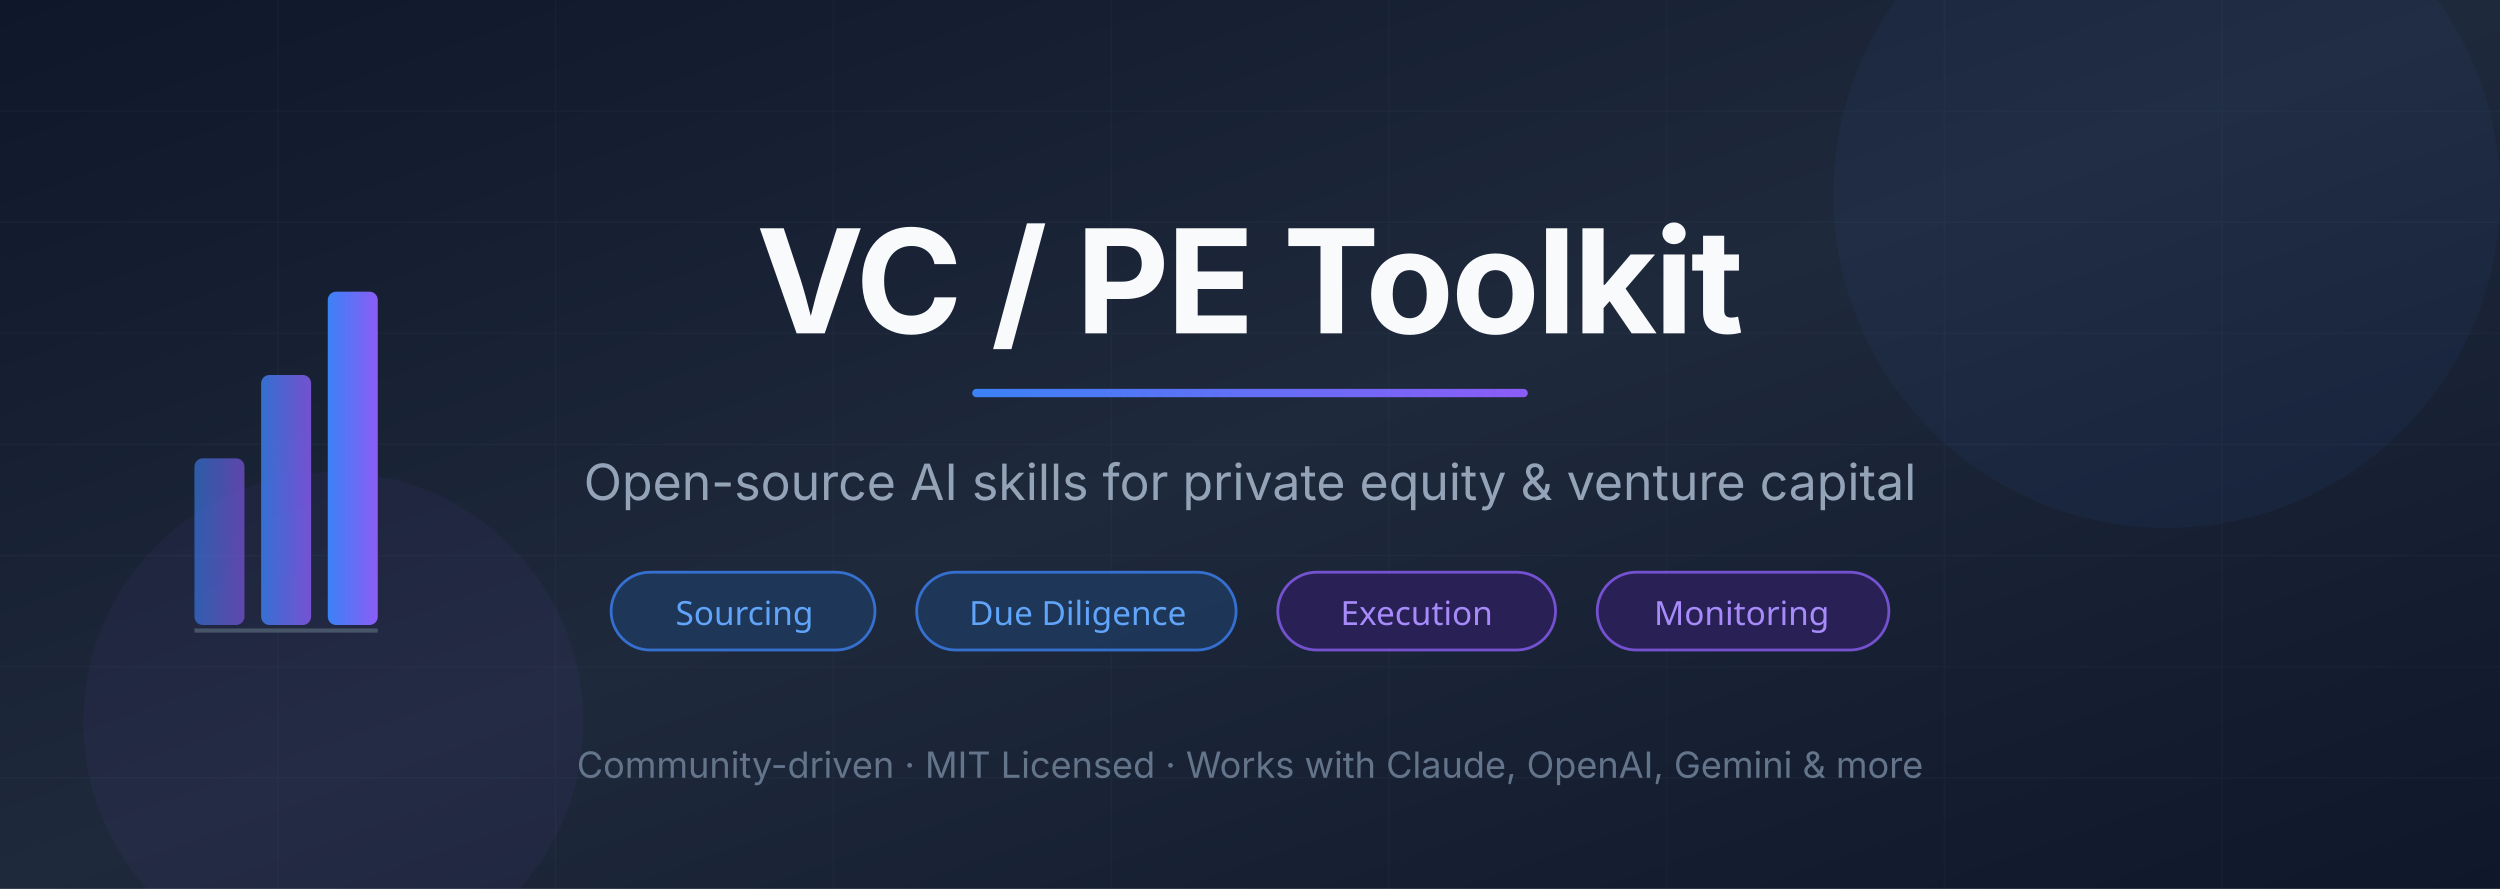
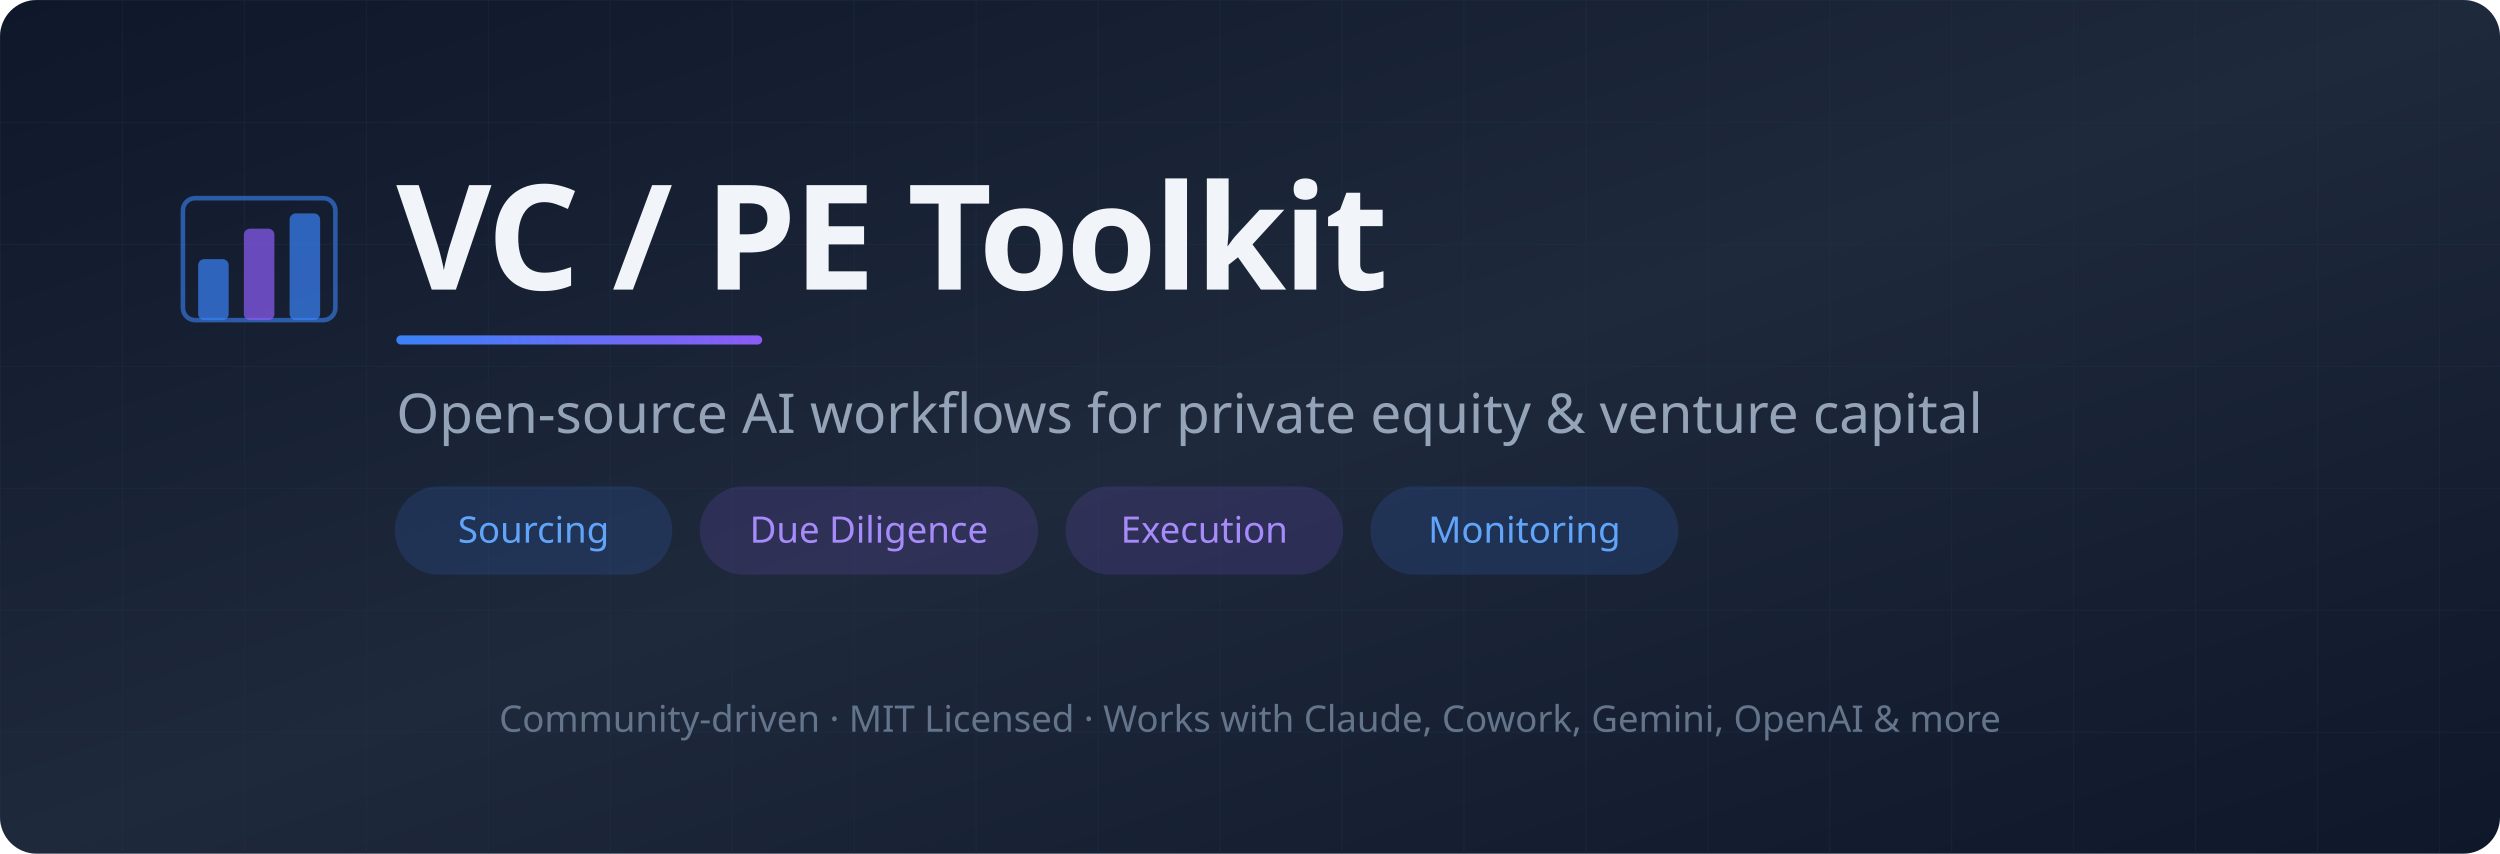
- <svg xmlns="http://www.w3.org/2000/svg" viewBox="0 0 900 320">
+ <svg xmlns="http://www.w3.org/2000/svg" viewBox="0 0 820 280">
  <defs>
    <linearGradient id="bg" x1="0%" y1="0%" x2="100%" y2="100%">
      <stop offset="0%" style="stop-color:#0f172a" />
      <stop offset="50%" style="stop-color:#1e293b" />
      <stop offset="100%" style="stop-color:#0f172a" />
    </linearGradient>
    <linearGradient id="accent" x1="0%" y1="0%" x2="100%" y2="0%">
      <stop offset="0%" style="stop-color:#3b82f6" />
      <stop offset="100%" style="stop-color:#8b5cf6" />
    </linearGradient>
-     <linearGradient id="accent2" x1="0%" y1="0%" x2="100%" y2="0%">
-       <stop offset="0%" style="stop-color:#8b5cf6" />
-       <stop offset="100%" style="stop-color:#ec4899" />
-     </linearGradient>
+     <pattern id="grid" width="40" height="40" patternUnits="userSpaceOnUse">
+       <path d="M 40 0 L 0 0 0 40" fill="none" stroke="#1e3a5f" stroke-width="0.5" opacity="0.3" />
+     </pattern>
  </defs>
-   <rect width="900" height="320" fill="url(#bg)" rx="0" />
-   <g opacity="0.04" stroke="#94a3b8" stroke-width="0.5">
-     <line x1="0" y1="40" x2="900" y2="40" />
-     <line x1="0" y1="80" x2="900" y2="80" />
-     <line x1="0" y1="120" x2="900" y2="120" />
-     <line x1="0" y1="160" x2="900" y2="160" />
-     <line x1="0" y1="200" x2="900" y2="200" />
-     <line x1="0" y1="240" x2="900" y2="240" />
-     <line x1="0" y1="280" x2="900" y2="280" />
-     <line x1="100" y1="0" x2="100" y2="320" />
-     <line x1="200" y1="0" x2="200" y2="320" />
-     <line x1="300" y1="0" x2="300" y2="320" />
-     <line x1="400" y1="0" x2="400" y2="320" />
-     <line x1="500" y1="0" x2="500" y2="320" />
-     <line x1="600" y1="0" x2="600" y2="320" />
-     <line x1="700" y1="0" x2="700" y2="320" />
-     <line x1="800" y1="0" x2="800" y2="320" />
+   <rect width="820" height="280" fill="url(#bg)" rx="12" />
+   <rect width="820" height="280" fill="url(#grid)" rx="12" />
+   <g transform="translate(60, 55)">
+     <rect x="0" y="10" width="50" height="40" rx="4" fill="none" stroke="#3b82f6" stroke-width="1.5" opacity="0.6" />
+     <rect x="5" y="30" width="10" height="20" rx="2" fill="#3b82f6" opacity="0.7" />
+     <rect x="20" y="20" width="10" height="30" rx="2" fill="#8b5cf6" opacity="0.7" />
+     <rect x="35" y="15" width="10" height="35" rx="2" fill="#3b82f6" opacity="0.7" />
  </g>
-   <circle cx="780" cy="70" r="120" fill="#3b82f6" opacity="0.05" />
-   <circle cx="120" cy="260" r="90" fill="#8b5cf6" opacity="0.05" />
-   <g transform="translate(70, 85)">
-     <rect x="0" y="80" width="18" height="60" rx="3" fill="url(#accent)" opacity="0.6" />
-     <rect x="24" y="50" width="18" height="90" rx="3" fill="url(#accent)" opacity="0.8" />
-     <rect x="48" y="20" width="18" height="120" rx="3" fill="url(#accent)" />
-     <line x1="0" y1="142" x2="66" y2="142" stroke="#475569" stroke-width="1.5" />
+   <text x="130" y="95" font-family="system-ui, sans-serif" font-size="48" font-weight="800" fill="#f1f5f9" letter-spacing="-1">VC / PE Toolkit</text>
+   <rect x="130" y="110" width="120" height="3" rx="1.5" fill="url(#accent)" />
+   <text x="130" y="142" font-family="system-ui, sans-serif" font-size="18" fill="#94a3b8" font-weight="400">Open-source AI workflows for private equity &amp; venture capital</text>
+   <g transform="translate(130, 160)">
+     <rect x="0" y="0" width="90" height="28" rx="14" fill="#3b82f6" opacity="0.15" stroke="#3b82f6" stroke-width="1" />
+     <text x="45" y="18" font-family="system-ui, sans-serif" font-size="12" fill="#60a5fa" text-anchor="middle" font-weight="500">Sourcing</text>
+     <rect x="100" y="0" width="110" height="28" rx="14" fill="#8b5cf6" opacity="0.15" stroke="#8b5cf6" stroke-width="1" />
+     <text x="155" y="18" font-family="system-ui, sans-serif" font-size="12" fill="#a78bfa" text-anchor="middle" font-weight="500">Due Diligence</text>
+     <rect x="220" y="0" width="90" height="28" rx="14" fill="#8b5cf6" opacity="0.15" stroke="#8b5cf6" stroke-width="1" />
+     <text x="265" y="18" font-family="system-ui, sans-serif" font-size="12" fill="#a78bfa" text-anchor="middle" font-weight="500">Execution</text>
+     <rect x="320" y="0" width="100" height="28" rx="14" fill="#3b82f6" opacity="0.15" stroke="#3b82f6" stroke-width="1" />
+     <text x="370" y="18" font-family="system-ui, sans-serif" font-size="12" fill="#60a5fa" text-anchor="middle" font-weight="500">Monitoring</text>
  </g>
-   <text x="450" y="120" text-anchor="middle" fill="#f8fafc" font-family="system-ui, -apple-system, sans-serif" font-size="52" font-weight="700" letter-spacing="-1">VC / PE Toolkit</text>
-   <rect x="350" y="140" width="200" height="3" rx="1.5" fill="url(#accent)" />
-   <text x="450" y="180" text-anchor="middle" fill="#94a3b8" font-family="system-ui, -apple-system, sans-serif" font-size="18" font-weight="400">Open-source AI skills for private equity &amp; venture capital</text>
-   <g transform="translate(450, 220)">
-     <rect x="-230" y="-14" width="95" height="28" rx="14" fill="#1e3a5f" stroke="#3b82f6" stroke-width="1" opacity="0.8" />
-     <text x="-182" y="5" text-anchor="middle" fill="#60a5fa" font-family="system-ui, sans-serif" font-size="12" font-weight="500">Sourcing</text>
-     <rect x="-120" y="-14" width="115" height="28" rx="14" fill="#1e3a5f" stroke="#3b82f6" stroke-width="1" opacity="0.8" />
-     <text x="-62" y="5" text-anchor="middle" fill="#60a5fa" font-family="system-ui, sans-serif" font-size="12" font-weight="500">Due Diligence</text>
-     <rect x="10" y="-14" width="100" height="28" rx="14" fill="#2d1f5e" stroke="#8b5cf6" stroke-width="1" opacity="0.8" />
-     <text x="60" y="5" text-anchor="middle" fill="#a78bfa" font-family="system-ui, sans-serif" font-size="12" font-weight="500">Execution</text>
-     <rect x="125" y="-14" width="105" height="28" rx="14" fill="#2d1f5e" stroke="#8b5cf6" stroke-width="1" opacity="0.8" />
-     <text x="177" y="5" text-anchor="middle" fill="#a78bfa" font-family="system-ui, sans-serif" font-size="12" font-weight="500">Monitoring</text>
-   </g>
-   <text x="450" y="280" text-anchor="middle" fill="#64748b" font-family="system-ui, -apple-system, sans-serif" font-size="13" font-weight="400">Community-driven  ·  MIT Licensed  ·  Works with Claude, OpenAI, Gemini &amp; more</text>
+   <text x="410" y="240" font-family="system-ui, sans-serif" font-size="12" fill="#64748b" text-anchor="middle">Community-driven · MIT Licensed · Works with Claude, Cowork, Gemini, OpenAI &amp; more</text>
</svg>
